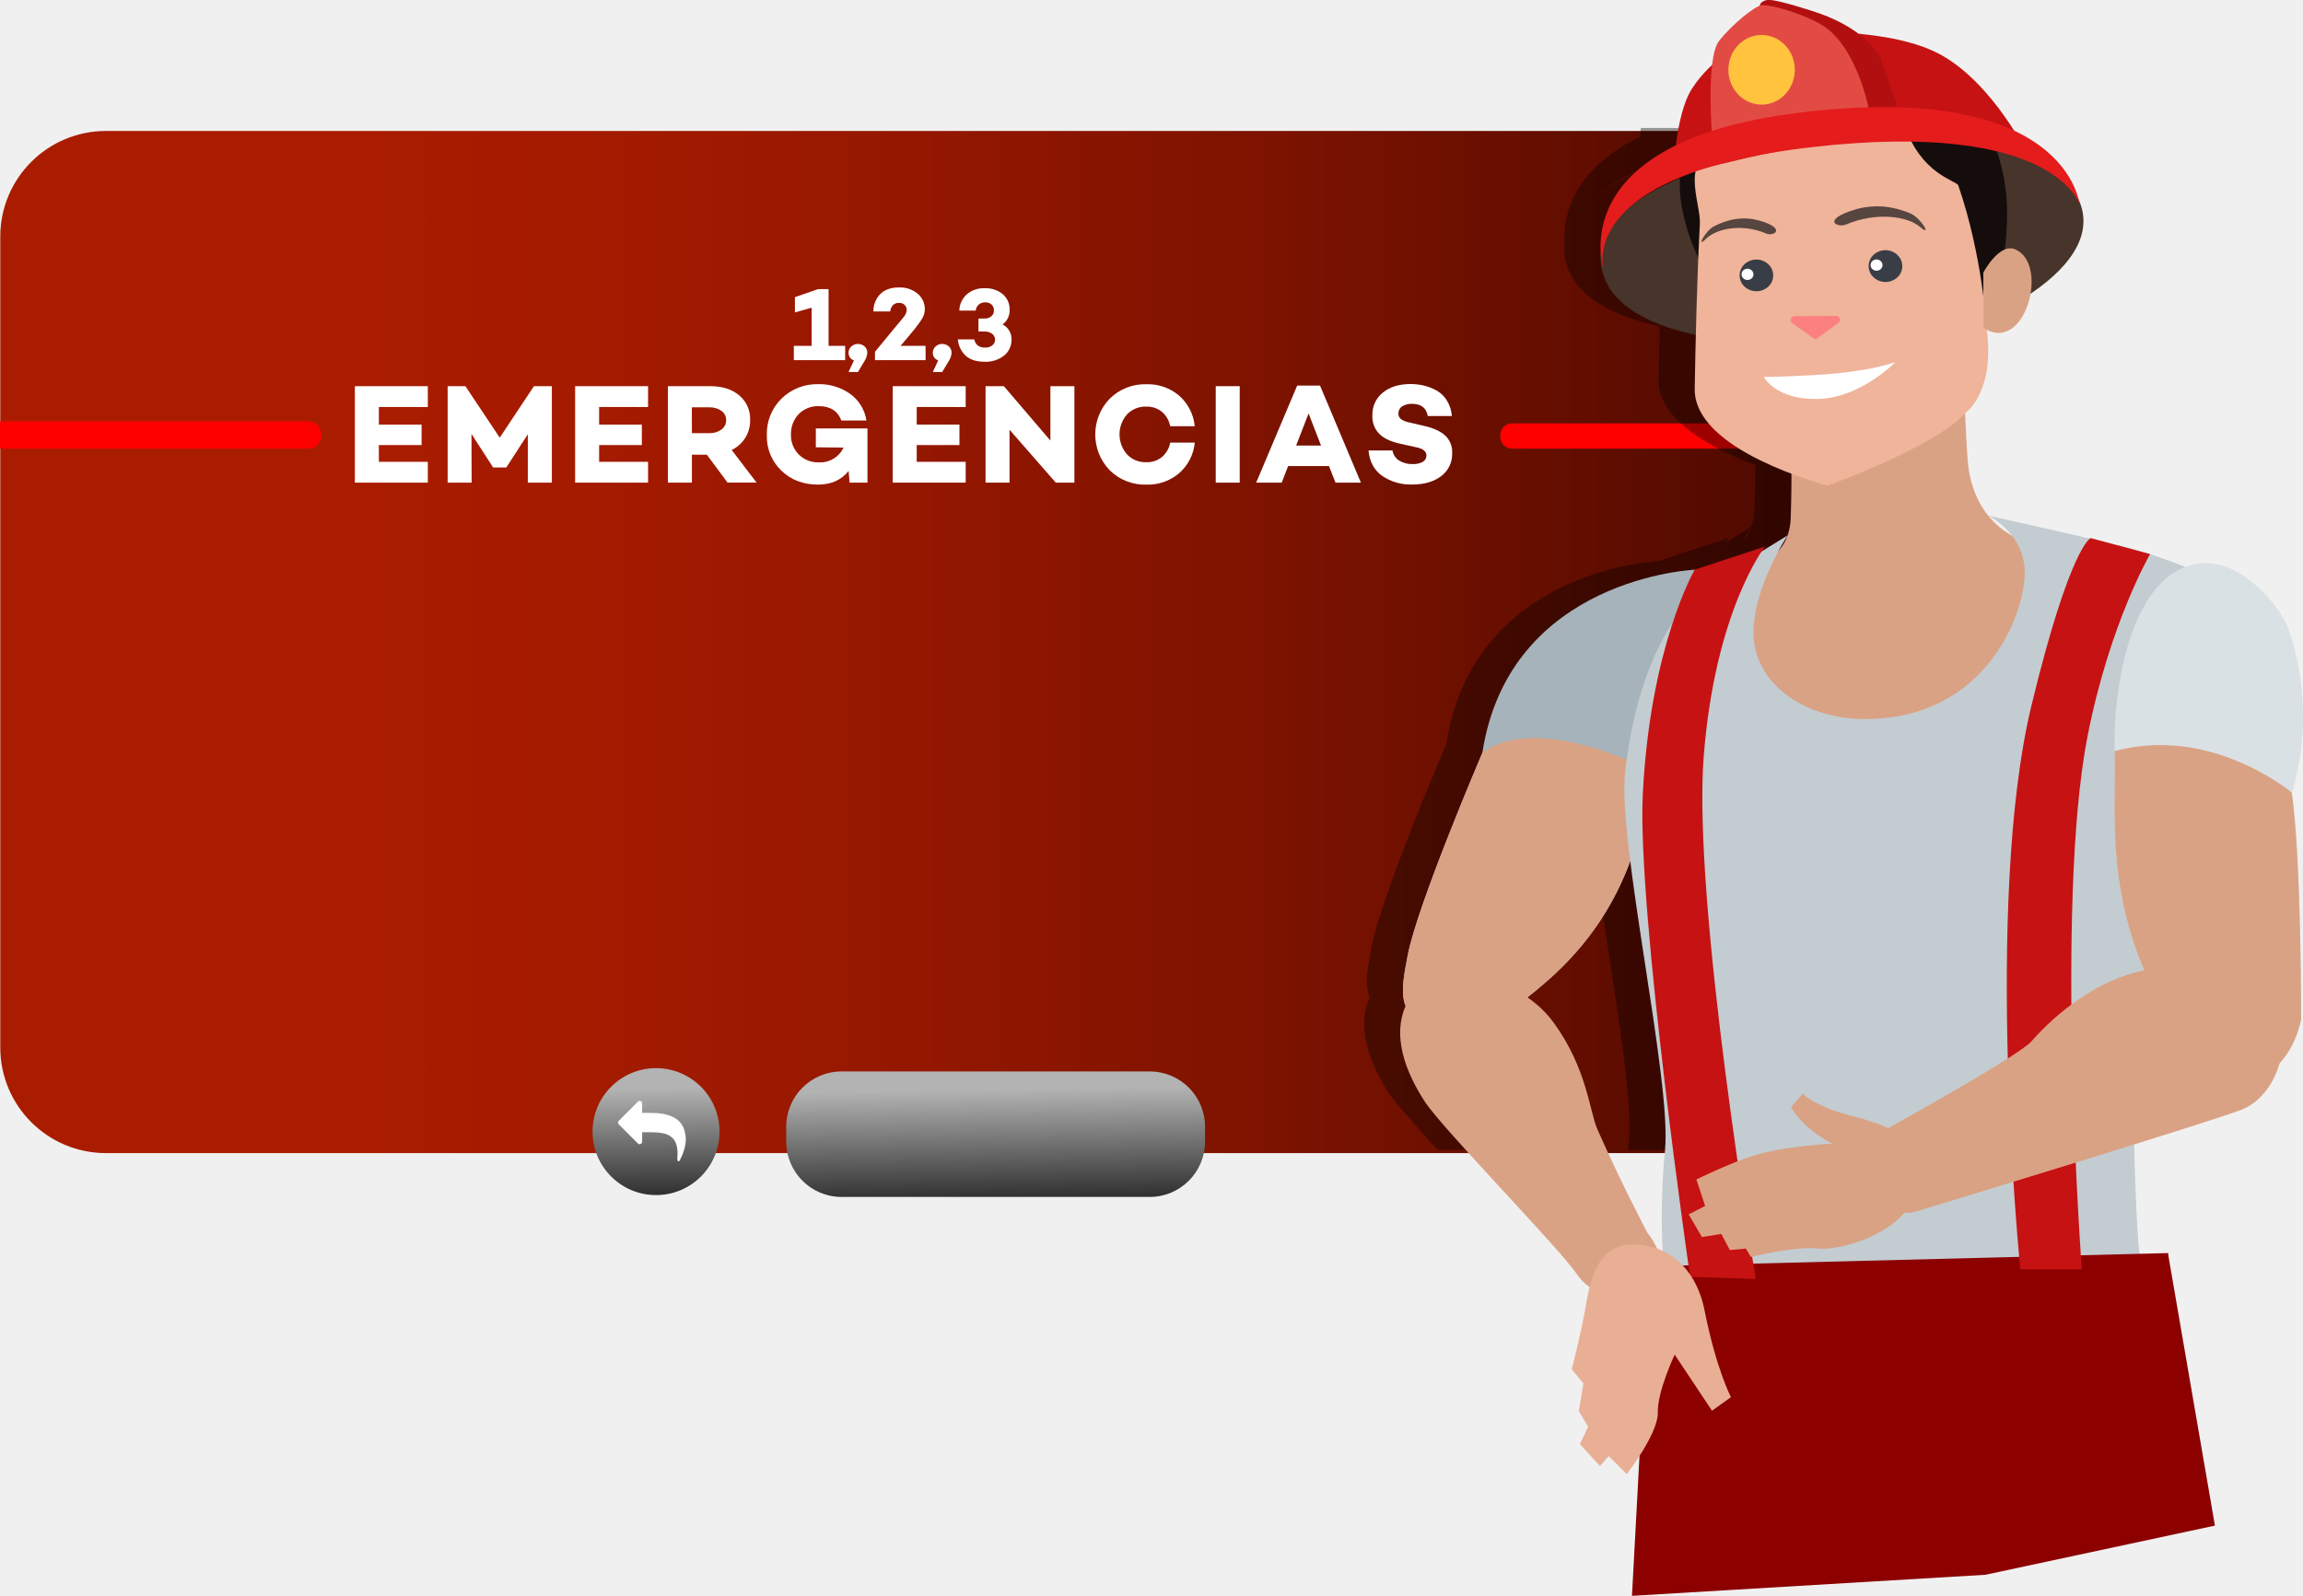
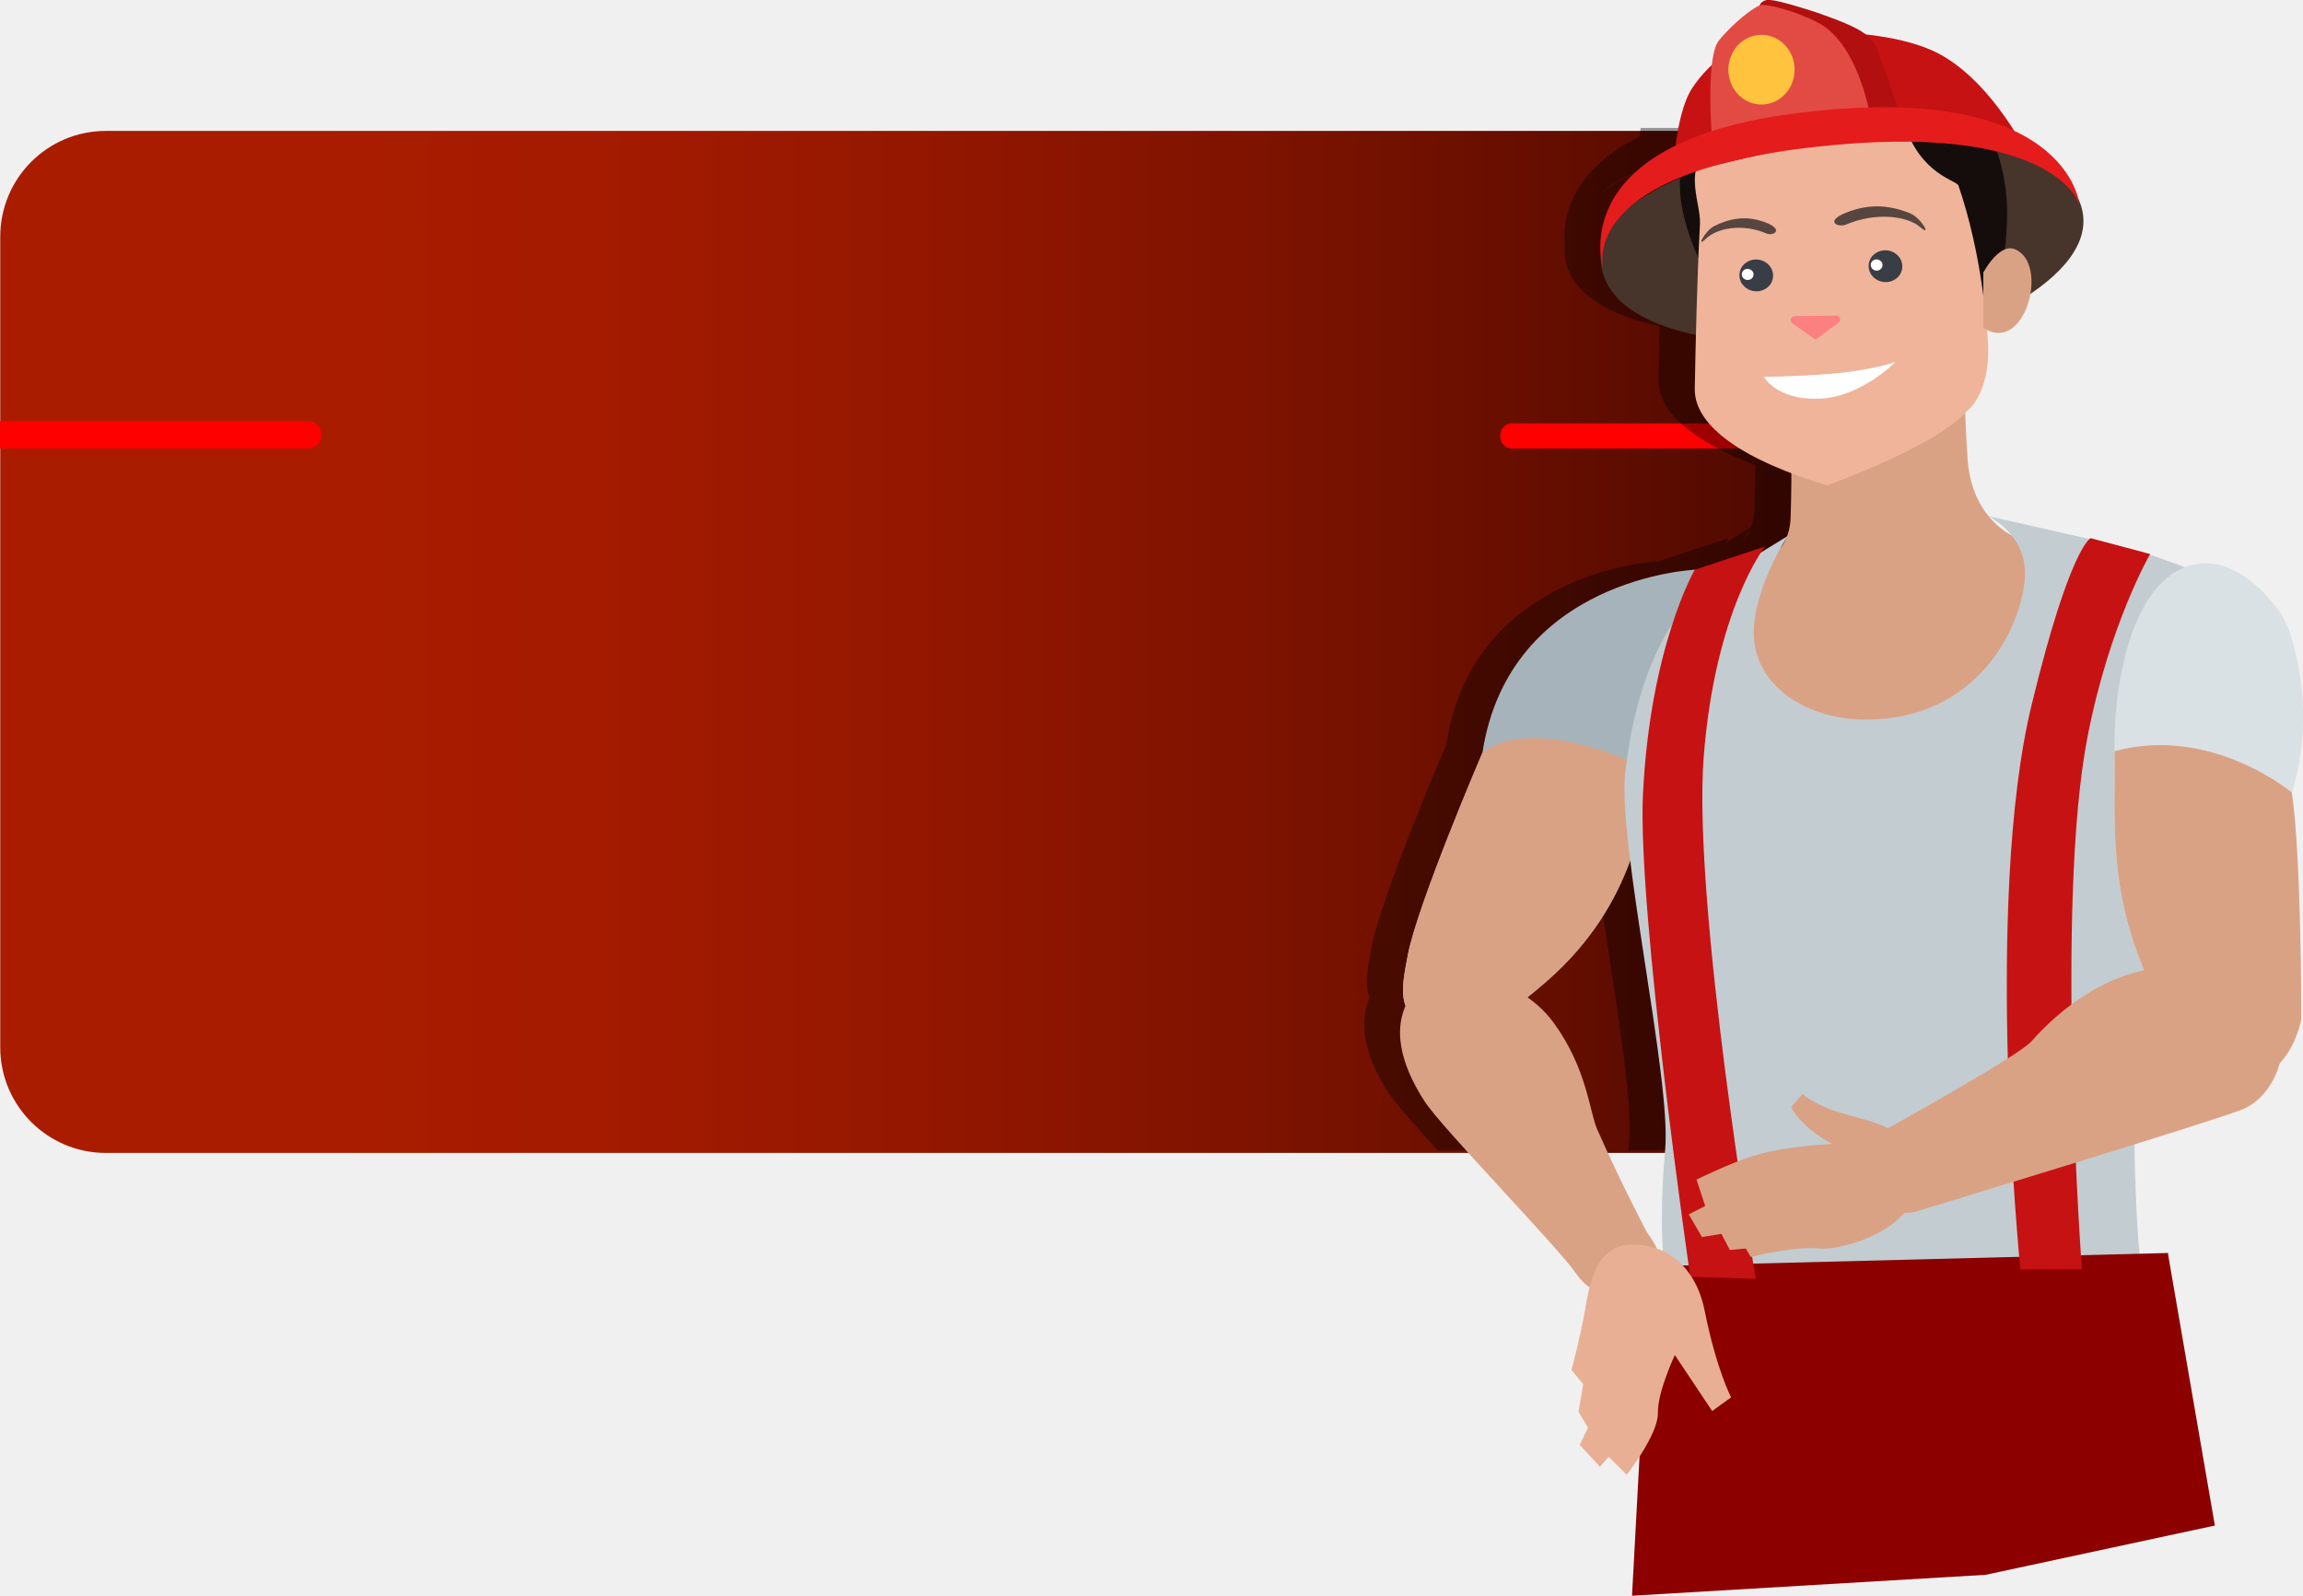
- <svg xmlns="http://www.w3.org/2000/svg" xmlns:xlink="http://www.w3.org/1999/xlink" viewBox="0 0 925 641.14">
-   <defs>
-     <style>.cls-1{isolation:isolate;}.cls-2{fill:url(#Degradado_sin_nombre_37);}.cls-3{fill:red;}.cls-4{opacity:0.38;mix-blend-mode:multiply;}.cls-5{fill:#8c0000;}.cls-6{fill:#a6b3ba;}.cls-7{fill:#daa284;}.cls-8{fill:#c3ccd1;}.cls-9{fill:#dae1e5;}.cls-10{fill:#47342b;}.cls-11{fill:#c61212;}.cls-12{fill:#140d0b;}.cls-13{fill:#efb49a;}.cls-14{fill:#383d46;}.cls-15{fill:#fff;}.cls-16{fill:#57453f;}.cls-17{fill:#fc8080;}.cls-18{fill:#b21010;}.cls-19{fill:#e24b44;}.cls-20{fill:#e51c1c;}.cls-21{fill:#ffc33e;}.cls-22{fill:#e8af95;}.cls-23{fill:url(#Degradado_sin_nombre_2);}.cls-24{fill:url(#Degradado_sin_nombre_2-2);}</style>
-     <linearGradient id="Degradado_sin_nombre_37" x1="0.11" y1="257.94" x2="906" y2="257.94" gradientUnits="userSpaceOnUse">
-       <stop offset="0.14" stop-color="#aa1c00" />
-       <stop offset="0.26" stop-color="#a41b00" />
-       <stop offset="0.41" stop-color="#941700" />
-       <stop offset="0.59" stop-color="#781200" />
-       <stop offset="0.78" stop-color="#520a00" />
-       <stop offset="0.91" stop-color="#330300" />
-     </linearGradient>
-     <linearGradient id="Degradado_sin_nombre_2" x1="399.15" y1="405.42" x2="400.35" y2="486.34" gradientUnits="userSpaceOnUse">
-       <stop offset="0.4" stop-color="#b3b3b3" />
-       <stop offset="0.93" stop-color="#333" />
-     </linearGradient>
-     <linearGradient id="Degradado_sin_nombre_2-2" x1="262.77" y1="405.61" x2="263.95" y2="484.57" xlink:href="#Degradado_sin_nombre_2" />
-   </defs>
-   <g class="cls-1">
-     <g id="Capa_2" data-name="Capa 2">
+ <svg xmlns="http://www.w3.org/2000/svg" version="1.1" id="Capa_1" x="0px" y="0px" viewBox="0 0 925 641.1" style="enable-background:new 0 0 925 641.1;" xml:space="preserve">
+   <style type="text/css">
+ 	.st0{fill:url(#SVGID_1_);}
+ 	.st1{fill:#FF0000;}
+ 	.st2{opacity:0.38;enable-background:new    ;}
+ 	.st3{fill:#8C0000;}
+ 	.st4{fill:#A6B3BA;}
+ 	.st5{fill:#DAA284;}
+ 	.st6{fill:#C3CCD1;}
+ 	.st7{fill:#DAE1E5;}
+ 	.st8{fill:#47342B;}
+ 	.st9{fill:#C61212;}
+ 	.st10{fill:#140D0B;}
+ 	.st11{fill:#EFB49A;}
+ 	.st12{fill:#383D46;}
+ 	.st13{fill:#FFFFFF;}
+ 	.st14{fill:#57453F;}
+ 	.st15{fill:#FC8080;}
+ 	.st16{fill:#B21010;}
+ 	.st17{fill:#E24B44;}
+ 	.st18{fill:#E51C1C;}
+ 	.st19{fill:#FFC33E;}
+ 	.st20{fill:#E8AF95;}
+ </style>
+   <g>
+     <g id="Capa_2">
      <g id="cuadro">
-         <rect class="cls-2" x="0.11" y="52.62" width="748.4" height="410.65" rx="42.44" ry="42.44" />
-         <rect class="cls-3" x="602.58" y="170.09" width="172.09" height="10.14" rx="4.72" ry="4.72" />
-         <path class="cls-3" d="M123.89,169.25H0v11H123.89a5.14,5.14,0,0,0,5.13-5.13v-.73A5.14,5.14,0,0,0,123.89,169.25Z" />
-         <text />
+         <linearGradient id="SVGID_1_" gradientUnits="userSpaceOnUse" x1="0.11" y1="386.055" x2="906" y2="386.055" gradientTransform="matrix(1 0 0 -1 0 644)">
+           <stop offset="0.14" style="stop-color:#AA1C00" />
+           <stop offset="0.26" style="stop-color:#A41B00" />
+           <stop offset="0.41" style="stop-color:#941700" />
+           <stop offset="0.59" style="stop-color:#781200" />
+           <stop offset="0.78" style="stop-color:#520A00" />
+           <stop offset="0.91" style="stop-color:#330300" />
+         </linearGradient>
+         <path class="st0" d="M42.5,52.6h663.5c23.4,0,42.4,19,42.4,42.4v325.8c0,23.4-19,42.4-42.4,42.4H42.5c-23.4,0-42.4-19-42.4-42.4     V95.1C0.1,71.6,19.1,52.6,42.5,52.6z" />
+         <path class="st1" d="M607.3,170.1H770c2.6,0,4.7,2.1,4.7,4.7v0.7c0,2.6-2.1,4.7-4.7,4.7H607.3c-2.6,0-4.7-2.1-4.7-4.7v-0.7     C602.6,172.2,604.7,170.1,607.3,170.1z" />
+         <path class="st1" d="M123.9,169.2H0v11h123.9c2.8,0,5.1-2.3,5.1-5.1v-0.7C129,171.6,126.7,169.3,123.9,169.2z" />
      </g>
-       <g id="Capa_6" data-name="Capa 6">
-         <path class="cls-4" d="M627.08,450.2c-3.12-7.07-4.14-24.37-17.43-42.69A43.37,43.37,0,0,0,599,397.17c2.77-2.17,5.4-4.37,7.76-6.43a116,116,0,0,0,33.52-48.35c5,39.95,15.94,95.73,14,116.08-.12,1.21-.22,2.4-.32,3.58h52.12a42.56,42.56,0,0,0,42.44-42.44V93.84A42.56,42.56,0,0,0,706.07,51.4h-47c-.19,1.21-.36,2.4-.5,3.55-27.89,13.71-30.84,33-30.13,43.29a21,21,0,0,0,.51,6.88c3.32,13.88,18.53,21.76,37.67,26-.2,8.36-.35,15.94-.44,21.66C666,165.9,680.73,177.61,705,186.84c0,5-.07,11-.29,17.72a23.31,23.31,0,0,1-1.28,7.05L693.08,218c.85-1.28,1.34-1.91,1.34-1.91l-28.24,9.29s-74.47,3.17-85.3,73.56c0,0-26.17,61.1-30,81.47-1.6,8.42-2.9,15.08-.8,20.29-5.78,13.3,1.12,28.19,7.69,38.33,2.56,3.95,10.42,12.83,19.71,23h55C630.7,458.26,628.88,454.28,627.08,450.2ZM660.22,68.1A87.26,87.26,0,0,0,641.4,78.58a73.19,73.19,0,0,1,18.84-10.8C660.23,67.89,660.22,68,660.22,68.1Zm43.23,143.54a19,19,0,0,1-3.68,6.27C701.75,214.25,703.27,211.91,703.45,211.64Z" />
+       <g id="Capa_6">
+         <path class="st2" d="M627.1,450.2c-3.1-7.1-4.1-24.4-17.4-42.7c-2.9-4-6.5-7.5-10.7-10.3c2.8-2.2,5.4-4.4,7.8-6.4     c15.1-13,26.7-29.6,33.5-48.4c5,40,15.9,95.7,14,116.1c-0.1,1.2-0.2,2.4-0.3,3.6h52.1c23.4-0.1,42.4-19,42.4-42.4V93.8     c-0.1-23.4-19-42.4-42.5-42.4h-47c-0.2,1.2-0.4,2.4-0.5,3.5c-27.9,13.7-30.8,33-30.1,43.3c-0.2,2.3,0,4.6,0.5,6.9     c3.3,13.9,18.5,21.8,37.7,26c-0.2,8.4-0.3,15.9-0.4,21.7c-0.2,13.1,14.5,24.8,38.8,34.1c0,5-0.1,11-0.3,17.7     c-0.1,2.4-0.5,4.8-1.3,7.1l-10.3,6.4c0.8-1.3,1.3-1.9,1.3-1.9l-28.2,9.3c0,0-74.5,3.2-85.3,73.6c0,0-26.2,61.1-30,81.5     c-1.6,8.4-2.9,15.1-0.8,20.3c-5.8,13.3,1.1,28.2,7.7,38.3c2.6,4,10.4,12.8,19.7,23h55C630.7,458.3,628.9,454.3,627.1,450.2z      M660.2,68.1c-6.7,2.7-13,6.2-18.8,10.5c5.7-4.5,12.1-8.2,18.8-10.8C660.2,67.9,660.2,68,660.2,68.1z M703.4,211.6     c-0.8,2.3-2.1,4.4-3.7,6.3C701.8,214.2,703.3,211.9,703.4,211.6L703.4,211.6z" />
      </g>
-       <g id="Capa_7" data-name="Capa 7">
-         <polygon class="cls-5" points="797.47 632.68 889.62 612.93 870.82 503.85 662.06 518.89 655.48 641.14 797.47 632.68" />
-         <path class="cls-6" d="M680.68,228.89s-74.47,3.17-85.3,73.56c0,0-26.17,61.1-30,81.47-3,15.73-4.94,25.32,14.35,30.73,12,3.35,29.86-10.21,41.55-20.4,36.21-31.59,38.39-67.85,42.71-83.91C672.43,278.87,689.12,236.14,680.68,228.89Z" />
-         <path class="cls-7" d="M595.39,302.44s-26.17,61.1-30,81.47c-3,15.73-4.94,25.32,14.35,30.73,12,3.35,29.86-10.21,41.55-20.4,36.21-31.59,38.39-67.85,42.71-83.91C652.41,303.85,614.54,288,595.39,302.44Z" />
-         <path class="cls-7" d="M697.25,229.43s21.33-1.34,22-21.37,0-33.73,0-33.73,11.44-21.45,34.48-21.45S788.89,157,788.89,157s.67,17.16,1.4,27.67c1.1,15.66,9.92,32.61,33.09,35.14,6.6.72-12.77,80.38-91.11,75.86C676.42,292.42,697.25,229.43,697.25,229.43Z" />
-         <path class="cls-8" d="M894.07,326.17c-22.67,62.11-38.14,88.06-36.72,140.19,1.11,40.9,3.2,45.45,3.2,45.45l-191.21,5.86s-3.85-21.46-.58-55.7c2.69-28.12-19.27-123.87-16-152.05,7.26-63,35.57-76.53,35.57-76.53L718,215.1s-13.89,20.9-13.7,39.41c.2,19.47,19.32,34,44,34.36,45.6.64,63.6-36.89,64.88-57.12,1.08-17.07-14.58-24.6-14.58-24.6s35.93,8,53.92,12.29,43.94,16.17,43.94,16.17S916.74,264.06,894.07,326.17Z" />
-         <path class="cls-9" d="M924.26,409.59s.09-65-3.78-91.18c0,0,10.88-29.36-1.13-65.32-3.16-9.45-18.52-27.34-33.77-26.82-29.31,1-36.91,49.35-36.26,75.52s-4.09,58.65,17.48,99.83c9.16,17.49,16.14,32.42,27,33.81S919.59,430.58,924.26,409.59Z" />
-         <path class="cls-7" d="M924.26,409.59s.09-65-3.78-91.18c0,0-32.42-27.23-71.16-16.63.65,26.17-4.09,58.65,17.48,99.83,9.16,17.49,16.14,32.42,27,33.81S919.59,430.58,924.26,409.59Z" />
-         <path class="cls-7" d="M572.23,442.53c-7-10.8-14.36-27-6.41-40.89s42.05-13.06,58.33,9.37c13.29,18.32,14.3,35.62,17.43,42.69,9.8,22.19,20.1,41.57,20.1,41.57s7.57,9.11,4.1,14.86c-2.63,4.36-19,7.54-19,7.54s-6.36,4.48-13.69-6.12S579.23,453.32,572.23,442.53Z" />
-         <path class="cls-10" d="M775.81,135.29c21.67-4.1,83.63-32.84,52.37-64.48S631.63,59.2,643.45,108.63C652.7,147.28,754.14,139.38,775.81,135.29Z" />
-         <polygon class="cls-5" points="856.63 553.47 870.92 503.43 652.41 508.99 670.8 553.47 856.63 553.47" />
-         <path class="cls-11" d="M811.47,510S796.61,363.11,816,283.18c15.4-63.5,23.69-67,23.69-67l23.89,6.43s-16.27,28-25.12,73.18c-13.21,67.47-2.3,214.2-2.3,214.2Z" />
-         <path class="cls-11" d="M705.22,513.85S679.7,363,684.29,304s24.63-84.42,24.63-84.42l-28.24,9.29s-17.91,30.81-20.85,90.23c-2.3,46.45,19,193.89,19,193.89Z" />
-         <path class="cls-12" d="M803.07,112.48a117.58,117.58,0,0,0,3-30.59c-.79-15.72-6.13-26.33-6.13-26.33s-79.25-8-123.4,8.93c0,0-3.39,5-1.08,18.44a81.94,81.94,0,0,0,8,23.33L797.25,124Z" />
-         <path class="cls-13" d="M797.89,131.63s-1.57-28.83-11.34-57.13c-.71-2-15.06-4.38-21.57-24.26,0,0-55.62,5.19-72.11,8.42C673.37,62.48,683.25,81,682.75,90c-1.17,21.22-1.82,50.67-2.07,66.25s20.51,29.14,53.25,38.94c0,0,44.27-15.89,55.89-29.71C789.83,165.48,801.44,157.27,797.89,131.63Z" />
-         <path class="cls-7" d="M796.61,109.49s6.33-11.91,12.63-9.38c14.22,5.72,4.08,42.74-12.63,31.56Z" />
-         <path class="cls-14" d="M751.76,110.57a7,7,0,0,0,9.43,1.55,6.14,6.14,0,0,0,1.64-8.88,7,7,0,0,0-9.42-1.55A6.14,6.14,0,0,0,751.76,110.57Z" />
-         <path class="cls-15" d="M755.1,108.35a2.18,2.18,0,0,0,.58-3.15,2.5,2.5,0,0,0-3.35-.55,2.18,2.18,0,0,0-.58,3.15A2.5,2.5,0,0,0,755.1,108.35Z" />
-         <path class="cls-14" d="M699.92,114.29a7,7,0,0,0,9.43,1.55A6.14,6.14,0,0,0,711,107a7,7,0,0,0-9.42-1.55A6.14,6.14,0,0,0,699.92,114.29Z" />
-         <path class="cls-15" d="M703.27,112.07a2.18,2.18,0,0,0,.58-3.15,2.5,2.5,0,0,0-3.35-.55,2.18,2.18,0,0,0-.58,3.15A2.5,2.5,0,0,0,703.27,112.07Z" />
-         <path class="cls-16" d="M741.51,90.18c12.07-5.1,24.6-3.38,29.69,1s.29-3.66-3.8-5.39c-9.79-4.13-17.82-3.29-24.49-.9C732,88.83,738.23,91.57,741.51,90.18Z" />
-         <path class="cls-16" d="M709.49,93.85c-9.79-4.16-20-2.11-24.26,2.09s-.19-3.31,3.18-5c8-4.13,14.59-3.69,20-1.77C717.24,92.25,712.14,95,709.49,93.85Z" />
-         <path class="cls-17" d="M729.21,136.36a1.5,1.5,0,0,1-.38-.2l-8.93-6.3a1.55,1.55,0,0,1,.88-2.82l16.69-.15a1.55,1.55,0,0,1,.93,2.8l-8.81,6.46A1.52,1.52,0,0,1,729.21,136.36Z" />
-         <path class="cls-15" d="M708.47,151.45s7.89,0,22.47-.91c20.38-1.27,30.31-5.06,30.31-5.06s-13.87,14.39-31,14.8S708.47,151.45,708.47,151.45Z" />
-         <path class="cls-11" d="M813.12,59.63S798,29.92,775.95,20.23s-58.51-7.46-62.57-6.73a50.43,50.43,0,0,0-33.73,22c-7,10.84-7.57,35.33-7.57,35.33s52.65-14.64,77.14-15.1S813.12,59.63,813.12,59.63Z" />
-         <path class="cls-18" d="M730.5,5.28C727,4.06,714.71.16,711,0a4.49,4.49,0,0,0-3.68,1.17c-1.17,1.38-.57,3.63.77,4.85A12.1,12.1,0,0,0,713,8.23c16.74,5,29,20.29,36,36.3.88,2,3.74,1.43,5.3,3s4.16,2.3,6,1.08c2.56-1.71,1.87-5.6.88-8.51q-2.85-8.39-5.79-16.74S750.65,12.39,730.5,5.28Z" />
-         <path class="cls-19" d="M751.35,47.42s-4-25.79-17.78-36.17c-5.72-4.31-20.11-9.18-25.79-9.18-2.59,0-12.2,7.79-17.36,14.43-5.35,6.88-2.72,39.06-2.72,39.06Z" />
-         <path class="cls-20" d="M835.22,82.05s-10-34-106.87-23-84.17,49.71-84.17,49.71-18-51.51,78.11-63.44C830.65,31.86,835.22,82.05,835.22,82.05Z" />
-         <ellipse class="cls-21" cx="707.55" cy="28.04" rx="13.34" ry="13.99" />
-         <path class="cls-7" d="M910,403.82c-34.94-30.42-72.77-9.62-94.12,14.6-5.42,6.15-61.42,37-61.42,37s-10.37,2.42-7.3,10,10.17,12.87,10.17,12.87,1,11.85,12.65,8.32,114.79-34.94,130.07-40.66S923,415.08,910,403.82Z" />
-         <path class="cls-7" d="M769.3,470.88s-1.35-12.74-10.06-17.2-18-5.29-26-8.8-9.12-5.53-9.12-5.53l-4.72,5.39s2.39,5.42,10.67,11.17c7,4.9,6.93,3.51,6.93,3.51s-19.58.78-32.85,4.91c-9.57,3-22.8,9.54-22.8,9.54l3.52,10.62-6.61,3.41,5.33,9.11,7.76-1.28,3.44,6.5,6.44-.6,2,3.37s17.75-4.49,27.45-3.38S773.89,492.65,769.3,470.88Z" />
-         <path class="cls-22" d="M662.39,500.76s17.6,2.33,22.28,25.87,10.57,34.69,10.57,34.69l-7.61,5.45-15-22.54s-7,14.84-6.77,23.26-12.48,24.75-12.48,24.75L646.12,585l-3.5,4-8.08-8.82,3.34-6.93-3.78-6.36,1.9-11.1-4.73-5.68s3.46-13.1,5.37-23.87S641.13,495.62,662.39,500.76Z" />
-       </g>
-       <g id="titulo">
-         <path class="cls-15" d="M339.46,138.95v5.75H318.84v-5.75H326V123.62l-6.72,1.89v-6.13l9.32-3.23h4.2v22.81Z" />
-         <path class="cls-15" d="M340.81,149.45l2.18-4.66a3.16,3.16,0,0,1-2.18-3.07,3.34,3.34,0,0,1,1.11-2.52,4,4,0,0,1,5.35,0,3.4,3.4,0,0,1,1.09,2.58,7.45,7.45,0,0,1-1.26,3.49l-2.52,4.2Z" />
-         <path class="cls-15" d="M371.76,138.95v5.75H351.43v-3.36l8.69-10.54q.38-.42,1-1.18l.9-1.09.73-.88a7.26,7.26,0,0,0,.65-.86q.19-.31.4-.73a3.64,3.64,0,0,0,.29-.78,3.22,3.22,0,0,0,.08-.74,2.81,2.81,0,0,0-.78-2,3,3,0,0,0-2.33-.84,3.26,3.26,0,0,0-2.42.9,4,4,0,0,0-1.07,2.54h-6.76a9.71,9.71,0,0,1,2.75-7q2.67-2.65,7.45-2.65a11,11,0,0,1,7.62,2.54,8.05,8.05,0,0,1,2.83,6.24,7.48,7.48,0,0,1-1.24,4,61.68,61.68,0,0,1-4.64,6.07l-3.86,4.62Z" />
-         <path class="cls-15" d="M374.66,149.45l2.18-4.66a3.16,3.16,0,0,1-2.18-3.07,3.34,3.34,0,0,1,1.11-2.52,4,4,0,0,1,5.35,0,3.4,3.4,0,0,1,1.09,2.58,7.45,7.45,0,0,1-1.26,3.49l-2.52,4.2Z" />
-         <path class="cls-15" d="M402.67,130.34a6.55,6.55,0,0,1,3.61,6.09,8,8,0,0,1-3,6.43,11.82,11.82,0,0,1-7.81,2.48q-4.87,0-7.56-2.39a10.07,10.07,0,0,1-3.19-6.59h6.59a4.36,4.36,0,0,0,1.39,2.44,4.71,4.71,0,0,0,3.07.84,4.27,4.27,0,0,0,2.81-.9,2.95,2.95,0,0,0-.11-4.66,4.92,4.92,0,0,0-3-.9H393v-5.21h2.48a4,4,0,0,0,2.73-.92,3,3,0,0,0,1-2.35,3.07,3.07,0,0,0-.95-2.35,3.58,3.58,0,0,0-2.54-.88,3.83,3.83,0,0,0-2.62.9,3.61,3.61,0,0,0-1.2,2.42h-6.59a9.1,9.1,0,0,1,3-6.55,10.47,10.47,0,0,1,7.2-2.44,10.64,10.64,0,0,1,7.25,2.39,7.9,7.9,0,0,1,2.75,6.26A6.85,6.85,0,0,1,402.67,130.34Z" />
-         <path class="cls-15" d="M152.17,163.52v7.07h17.16v8.21H152.17v6.73h19.66v8.38h-29.3V155.15h29.3v8.38Z" />
-         <path class="cls-15" d="M221.65,155.15v38.76H212V174.47l-8.61,13.28v.06h-5.36v-.06l-8.66-13.4.06,19.55h-9.63V155.15h7.13l13.79,20.69,13.74-20.69Z" />
-         <path class="cls-15" d="M240.64,163.52v7.07h17.16v8.21H240.64v6.73H260.3v8.38H231V155.15h29.3v8.38Z" />
-         <path class="cls-15" d="M283.9,182.68h-6v11.23h-9.63V155.15h17q7.24,0,11.63,3.68a12.3,12.3,0,0,1,4.39,9.95,13,13,0,0,1-7.41,12l10,13.11H292.22Zm-6-8.66H285a7.63,7.63,0,0,0,4.76-1.45,4.55,4.55,0,0,0,1.91-3.79,4.42,4.42,0,0,0-1.91-3.7,7.74,7.74,0,0,0-4.76-1.43h-7.12Z" />
-         <path class="cls-15" d="M348.42,172.13v21.77h-7.18l-.4-4.67q-4.45,5.47-12.25,5.47-9,0-14.82-5.67A18.91,18.91,0,0,1,308,174.92a19.83,19.83,0,0,1,5.9-14.79,20.34,20.34,0,0,1,14.85-5.79,21.16,21.16,0,0,1,12.71,3.9A16.12,16.12,0,0,1,348,168.94H337.93q-2.17-5.76-9.06-5.76a10.76,10.76,0,0,0-8.07,3.19,11.43,11.43,0,0,0-3.11,8.32A10.78,10.78,0,0,0,329,185.75a10.23,10.23,0,0,0,9.8-5.93l-11.12-.11v-7.58Z" />
-         <path class="cls-15" d="M368.2,163.52v7.07h17.16v8.21H368.2v6.73h19.67v8.38h-29.3V155.15h29.3v8.38Z" />
-         <path class="cls-15" d="M431.53,155.15v38.76h-7.47l-18.58-21.26v21.26h-9.63V155.15h7.35L421.89,177V155.15Z" />
-         <path class="cls-15" d="M460.37,185.7a9.58,9.58,0,0,0,6.33-2.08,10,10,0,0,0,3.31-5.79h9.86a18.58,18.58,0,0,1-6.21,12.23,19.34,19.34,0,0,1-13.22,4.65A20.14,20.14,0,0,1,445.78,189a20.72,20.72,0,0,1,0-28.9,20.14,20.14,0,0,1,14.65-5.73A19.34,19.34,0,0,1,473.65,159a18.59,18.59,0,0,1,6.21,12.23H470a10,10,0,0,0-3.31-5.79,9.58,9.58,0,0,0-6.33-2.08,10.15,10.15,0,0,0-7.72,3.16,12.21,12.21,0,0,0,0,16A10.16,10.16,0,0,0,460.37,185.7Z" />
-         <path class="cls-15" d="M497.93,155.15v38.76H488.3V155.15Z" />
-         <path class="cls-15" d="M533.78,187.24H517.37l-2.56,6.67H504.54l16.47-39h9.18l16.42,39h-10.2ZM530.59,179l-5-12.88-5,12.88Z" />
-         <path class="cls-15" d="M566.56,154.29a23.5,23.5,0,0,1,5.16.57,20.54,20.54,0,0,1,5.07,1.91,11.51,11.51,0,0,1,4.28,4,13.89,13.89,0,0,1,2.08,6.38h-9.69q-.86-4.9-6.27-4.9a7,7,0,0,0-4,1,3.26,3.26,0,0,0-1.51,2.85,2.72,2.72,0,0,0,1.08,2.34,9.21,9.21,0,0,0,3.36,1.31l5.42,1.25q5.76,1.25,8.72,3.79a9,9,0,0,1,3,7.27,11,11,0,0,1-4.39,9.21q-4.39,3.39-11.68,3.39a20.28,20.28,0,0,1-12-3.45q-4.9-3.45-5.53-10.23h9.63a5.92,5.92,0,0,0,2.59,4,9.7,9.7,0,0,0,5.56,1.45,7.49,7.49,0,0,0,4.08-.91,2.85,2.85,0,0,0,1.4-2.51q0-2.51-4.1-3.31l-6.38-1.42q-5.76-1.25-8.49-4a10,10,0,0,1-2.74-7.38,11.26,11.26,0,0,1,4.25-9.21Q559.66,154.29,566.56,154.29Z" />
-       </g>
-       <g id="boton">
-         <rect class="cls-23" x="315.79" y="430.46" width="168.21" height="50.42" rx="22.22" ry="22.22" />
-         <circle class="cls-24" cx="263.5" cy="454.64" r="25.5" />
-         <path class="cls-15" d="M274.6,453.23q-2.46-6.12-13.28-6.12h-3.4v-3.89a1,1,0,0,0-1.65-.68l-7.77,7.77a1,1,0,0,0,0,1.37l7.77,7.77a1,1,0,0,0,1.65-.68v-3.89h3.4q1.49,0,2.66.09a19.2,19.2,0,0,1,2.34.33,8.68,8.68,0,0,1,2,.65,7.15,7.15,0,0,1,1.6,1.05,5.29,5.29,0,0,1,1.21,1.53,8.26,8.26,0,0,1,.74,2.1,12.93,12.93,0,0,1,.27,2.75q0,.83-.08,1.87a3.11,3.11,0,0,1,0,.36,3.12,3.12,0,0,0,0,.4.57.57,0,0,0,.13.38.44.44,0,0,0,.36.15.52.52,0,0,0,.42-.26,1.74,1.74,0,0,0,.2-.33l.2-.46.16-.36a18.22,18.22,0,0,0,1.93-6.85A13.82,13.82,0,0,0,274.6,453.23Z" />
+       <g id="Capa_7">
+         <polygon class="st3" points="797.5,632.7 889.6,612.9 870.8,503.9 662.1,518.9 655.5,641.1    " />
+         <path class="st4" d="M680.7,228.9c0,0-74.5,3.2-85.3,73.6c0,0-26.2,61.1-30,81.5c-3,15.7-4.9,25.3,14.3,30.7     c12,3.4,29.9-10.2,41.5-20.4c36.2-31.6,38.4-67.9,42.7-83.9C672.4,278.9,689.1,236.1,680.7,228.9z" />
+         <path class="st5" d="M595.4,302.4c0,0-26.2,61.1-30,81.5c-3,15.7-4.9,25.3,14.3,30.7c12,3.4,29.9-10.2,41.5-20.4     c36.2-31.6,38.4-67.9,42.7-83.9C652.4,303.9,614.5,288,595.4,302.4z" />
+         <path class="st5" d="M697.2,229.4c0,0,21.3-1.3,22-21.4s0-33.7,0-33.7s11.4-21.4,34.5-21.4s35.2,4.1,35.2,4.1s0.7,17.2,1.4,27.7     c1.1,15.7,9.9,32.6,33.1,35.1c6.6,0.7-12.8,80.4-91.1,75.9C676.4,292.4,697.2,229.4,697.2,229.4z" />
+         <path class="st6" d="M894.1,326.2c-22.7,62.1-38.1,88.1-36.7,140.2c1.1,40.9,3.2,45.5,3.2,45.5l-191.2,5.9c0,0-3.8-21.5-0.6-55.7     c2.7-28.1-19.3-123.9-16-152c7.3-63,35.6-76.5,35.6-76.5l29.7-18.3c0,0-13.9,20.9-13.7,39.4c0.2,19.5,19.3,34,44,34.4     c45.6,0.6,63.6-36.9,64.9-57.1c1.1-17.1-14.6-24.6-14.6-24.6s35.9,8,53.9,12.3s43.9,16.2,43.9,16.2S916.7,264.1,894.1,326.2z" />
+         <path class="st7" d="M924.3,409.6c0,0,0.1-65-3.8-91.2c0,0,10.9-29.4-1.1-65.3c-3.2-9.4-18.5-27.3-33.8-26.8     c-29.3,1-36.9,49.4-36.3,75.5s-4.1,58.6,17.5,99.8c9.2,17.5,16.1,32.4,27,33.8S919.6,430.6,924.3,409.6z" />
+         <path class="st5" d="M924.3,409.6c0,0,0.1-65-3.8-91.2c0,0-32.4-27.2-71.2-16.6c0.7,26.2-4.1,58.6,17.5,99.8     c9.2,17.5,16.1,32.4,27,33.8S919.6,430.6,924.3,409.6z" />
+         <path class="st5" d="M572.2,442.5c-7-10.8-14.4-27-6.4-40.9s42-13.1,58.3,9.4c13.3,18.3,14.3,35.6,17.4,42.7     c9.8,22.2,20.1,41.6,20.1,41.6s7.6,9.1,4.1,14.9c-2.6,4.4-19,7.5-19,7.5s-6.4,4.5-13.7-6.1S579.2,453.3,572.2,442.5z" />
+         <path class="st8" d="M775.8,135.3c21.7-4.1,83.6-32.8,52.4-64.5s-196.5-11.6-184.7,37.8C652.7,147.3,754.1,139.4,775.8,135.3z" />
+         <polygon class="st3" points="856.6,553.5 870.9,503.4 652.4,509 670.8,553.5    " />
+         <path class="st9" d="M811.5,510c0,0-14.9-146.9,4.5-226.8c15.4-63.5,23.7-67,23.7-67l23.9,6.4c0,0-16.3,28-25.1,73.2     c-13.2,67.5-2.3,214.2-2.3,214.2L811.5,510z" />
+         <path class="st9" d="M705.2,513.8c0,0-25.5-150.8-20.9-209.8s24.6-84.4,24.6-84.4l-28.2,9.3c0,0-17.9,30.8-20.8,90.2     c-2.3,46.5,19,193.9,19,193.9L705.2,513.8z" />
+         <path class="st10" d="M803.1,112.5c2.3-10,3.3-20.3,3-30.6c-0.8-15.7-6.1-26.3-6.1-26.3s-79.2-8-123.4,8.9c0,0-3.4,5-1.1,18.4     c1.5,8.1,4.2,16,8,23.3L797.2,124L803.1,112.5z" />
+         <path class="st11" d="M797.9,131.6c0,0-1.6-28.8-11.3-57.1c-0.7-2-15.1-4.4-21.6-24.3c0,0-55.6,5.2-72.1,8.4     c-19.5,3.8-9.6,22.3-10.1,31.3c-1.2,21.2-1.8,50.7-2.1,66.2s20.5,29.1,53.2,38.9c0,0,44.3-15.9,55.9-29.7     C789.8,165.5,801.4,157.3,797.9,131.6z" />
+         <path class="st5" d="M796.6,109.5c0,0,6.3-11.9,12.6-9.4c14.2,5.7,4.1,42.7-12.6,31.6V109.5z" />
+         <path class="st12" d="M751.8,110.6c2.2,2.9,6.4,3.6,9.4,1.6c2.9-1.8,3.7-5.6,1.9-8.5c-0.1-0.1-0.2-0.3-0.3-0.4     c-2.2-2.9-6.4-3.6-9.4-1.6c-2.9,1.8-3.7,5.6-1.9,8.5C751.6,110.3,751.7,110.4,751.8,110.6z" />
+         <path class="st13" d="M755.1,108.3c1-0.6,1.3-2,0.7-3c0,0-0.1-0.1-0.1-0.1c-0.8-1-2.3-1.3-3.3-0.6c-1,0.6-1.3,2-0.7,3     c0,0,0.1,0.1,0.1,0.1C752.6,108.8,754,109.1,755.1,108.3z" />
+         <path class="st12" d="M699.9,114.3c2.2,2.9,6.4,3.6,9.4,1.6c2.9-1.8,3.7-5.6,1.9-8.5c-0.1-0.1-0.2-0.2-0.3-0.4     c-2.2-2.9-6.4-3.6-9.4-1.6c-2.9,1.8-3.7,5.6-1.9,8.5C699.7,114,699.8,114.2,699.9,114.3z" />
+         <path class="st13" d="M703.3,112.1c1-0.6,1.3-2,0.7-3c0,0-0.1-0.1-0.1-0.1c-0.8-1-2.3-1.3-3.3-0.6c-1,0.6-1.3,2-0.7,3     c0,0,0.1,0.1,0.1,0.1C700.7,112.5,702.2,112.8,703.3,112.1z" />
+         <path class="st14" d="M741.5,90.2c12.1-5.1,24.6-3.4,29.7,1s0.3-3.7-3.8-5.4c-9.8-4.1-17.8-3.3-24.5-0.9     C732,88.8,738.2,91.6,741.5,90.2z" />
+         <path class="st14" d="M709.5,93.8c-9.8-4.2-20-2.1-24.3,2.1s-0.2-3.3,3.2-5c8-4.1,14.6-3.7,20-1.8     C717.2,92.2,712.1,95,709.5,93.8z" />
+         <path class="st15" d="M729.2,136.4c-0.1,0-0.3-0.1-0.4-0.2l-8.9-6.3c-0.7-0.5-0.9-1.5-0.4-2.2c0.3-0.4,0.8-0.7,1.3-0.7l16.7-0.2     c0.9,0,1.6,0.7,1.6,1.5c0,0.5-0.2,1-0.6,1.3l-8.8,6.5C729.5,136.2,729.3,136.3,729.2,136.4z" />
+         <path class="st13" d="M708.5,151.4c0,0,7.9,0,22.5-0.9c20.4-1.3,30.3-5.1,30.3-5.1s-13.9,14.4-31,14.8S708.5,151.4,708.5,151.4z" />
+         <path class="st9" d="M813.1,59.6c0,0-15.1-29.7-37.2-39.4s-58.5-7.5-62.6-6.7c-13.8,2.3-26,10.3-33.7,22     c-7,10.8-7.6,35.3-7.6,35.3s52.7-14.6,77.1-15.1S813.1,59.6,813.1,59.6z" />
+         <path class="st16" d="M730.5,5.3C727,4.1,714.7,0.2,711,0c-1.3-0.2-2.7,0.2-3.7,1.2c-1.2,1.4-0.6,3.6,0.8,4.8     c1.4,1.1,3.1,1.9,4.9,2.2c16.7,5,29,20.3,36,36.3c0.9,2,3.7,1.4,5.3,3s4.2,2.3,6,1.1c2.6-1.7,1.9-5.6,0.9-8.5     c-1.9-5.6-3.8-11.2-5.8-16.7C752.5,15,750.7,12.4,730.5,5.3z" />
+         <path class="st17" d="M751.3,47.4c0,0-4-25.8-17.8-36.2c-5.7-4.3-20.1-9.2-25.8-9.2c-2.6,0-12.2,7.8-17.4,14.4     c-5.3,6.9-2.7,39.1-2.7,39.1L751.3,47.4z" />
+         <path class="st18" d="M835.2,82.1c0,0-10-34-106.9-23s-84.2,49.7-84.2,49.7s-18-51.5,78.1-63.4C830.7,31.9,835.2,82.1,835.2,82.1     z" />
+         <ellipse class="st19" cx="707.5" cy="28" rx="13.3" ry="14" />
+         <path class="st5" d="M910,403.8c-34.9-30.4-72.8-9.6-94.1,14.6c-5.4,6.1-61.4,37-61.4,37s-10.4,2.4-7.3,10s10.2,12.9,10.2,12.9     s1,11.9,12.7,8.3s114.8-34.9,130.1-40.7S923,415.1,910,403.8z" />
+         <path class="st5" d="M769.3,470.9c0,0-1.3-12.7-10.1-17.2s-18-5.3-26-8.8s-9.1-5.5-9.1-5.5l-4.7,5.4c0,0,2.4,5.4,10.7,11.2     c7,4.9,6.9,3.5,6.9,3.5s-19.6,0.8-32.8,4.9c-9.6,3-22.8,9.5-22.8,9.5l3.5,10.6l-6.6,3.4l5.3,9.1l7.8-1.3l3.4,6.5l6.4-0.6l2,3.4     c0,0,17.8-4.5,27.5-3.4S773.9,492.6,769.3,470.9z" />
+         <path class="st20" d="M662.4,500.8c0,0,17.6,2.3,22.3,25.9c4.7,23.5,10.6,34.7,10.6,34.7l-7.6,5.5l-15-22.5c0,0-7,14.8-6.8,23.3     s-12.5,24.8-12.5,24.8l-7.3-7.2l-3.5,4l-8.1-8.8l3.3-6.9l-3.8-6.4l1.9-11.1l-4.7-5.7c0,0,3.5-13.1,5.4-23.9     S641.1,495.6,662.4,500.8z" />
      </g>
    </g>
  </g>
</svg>
